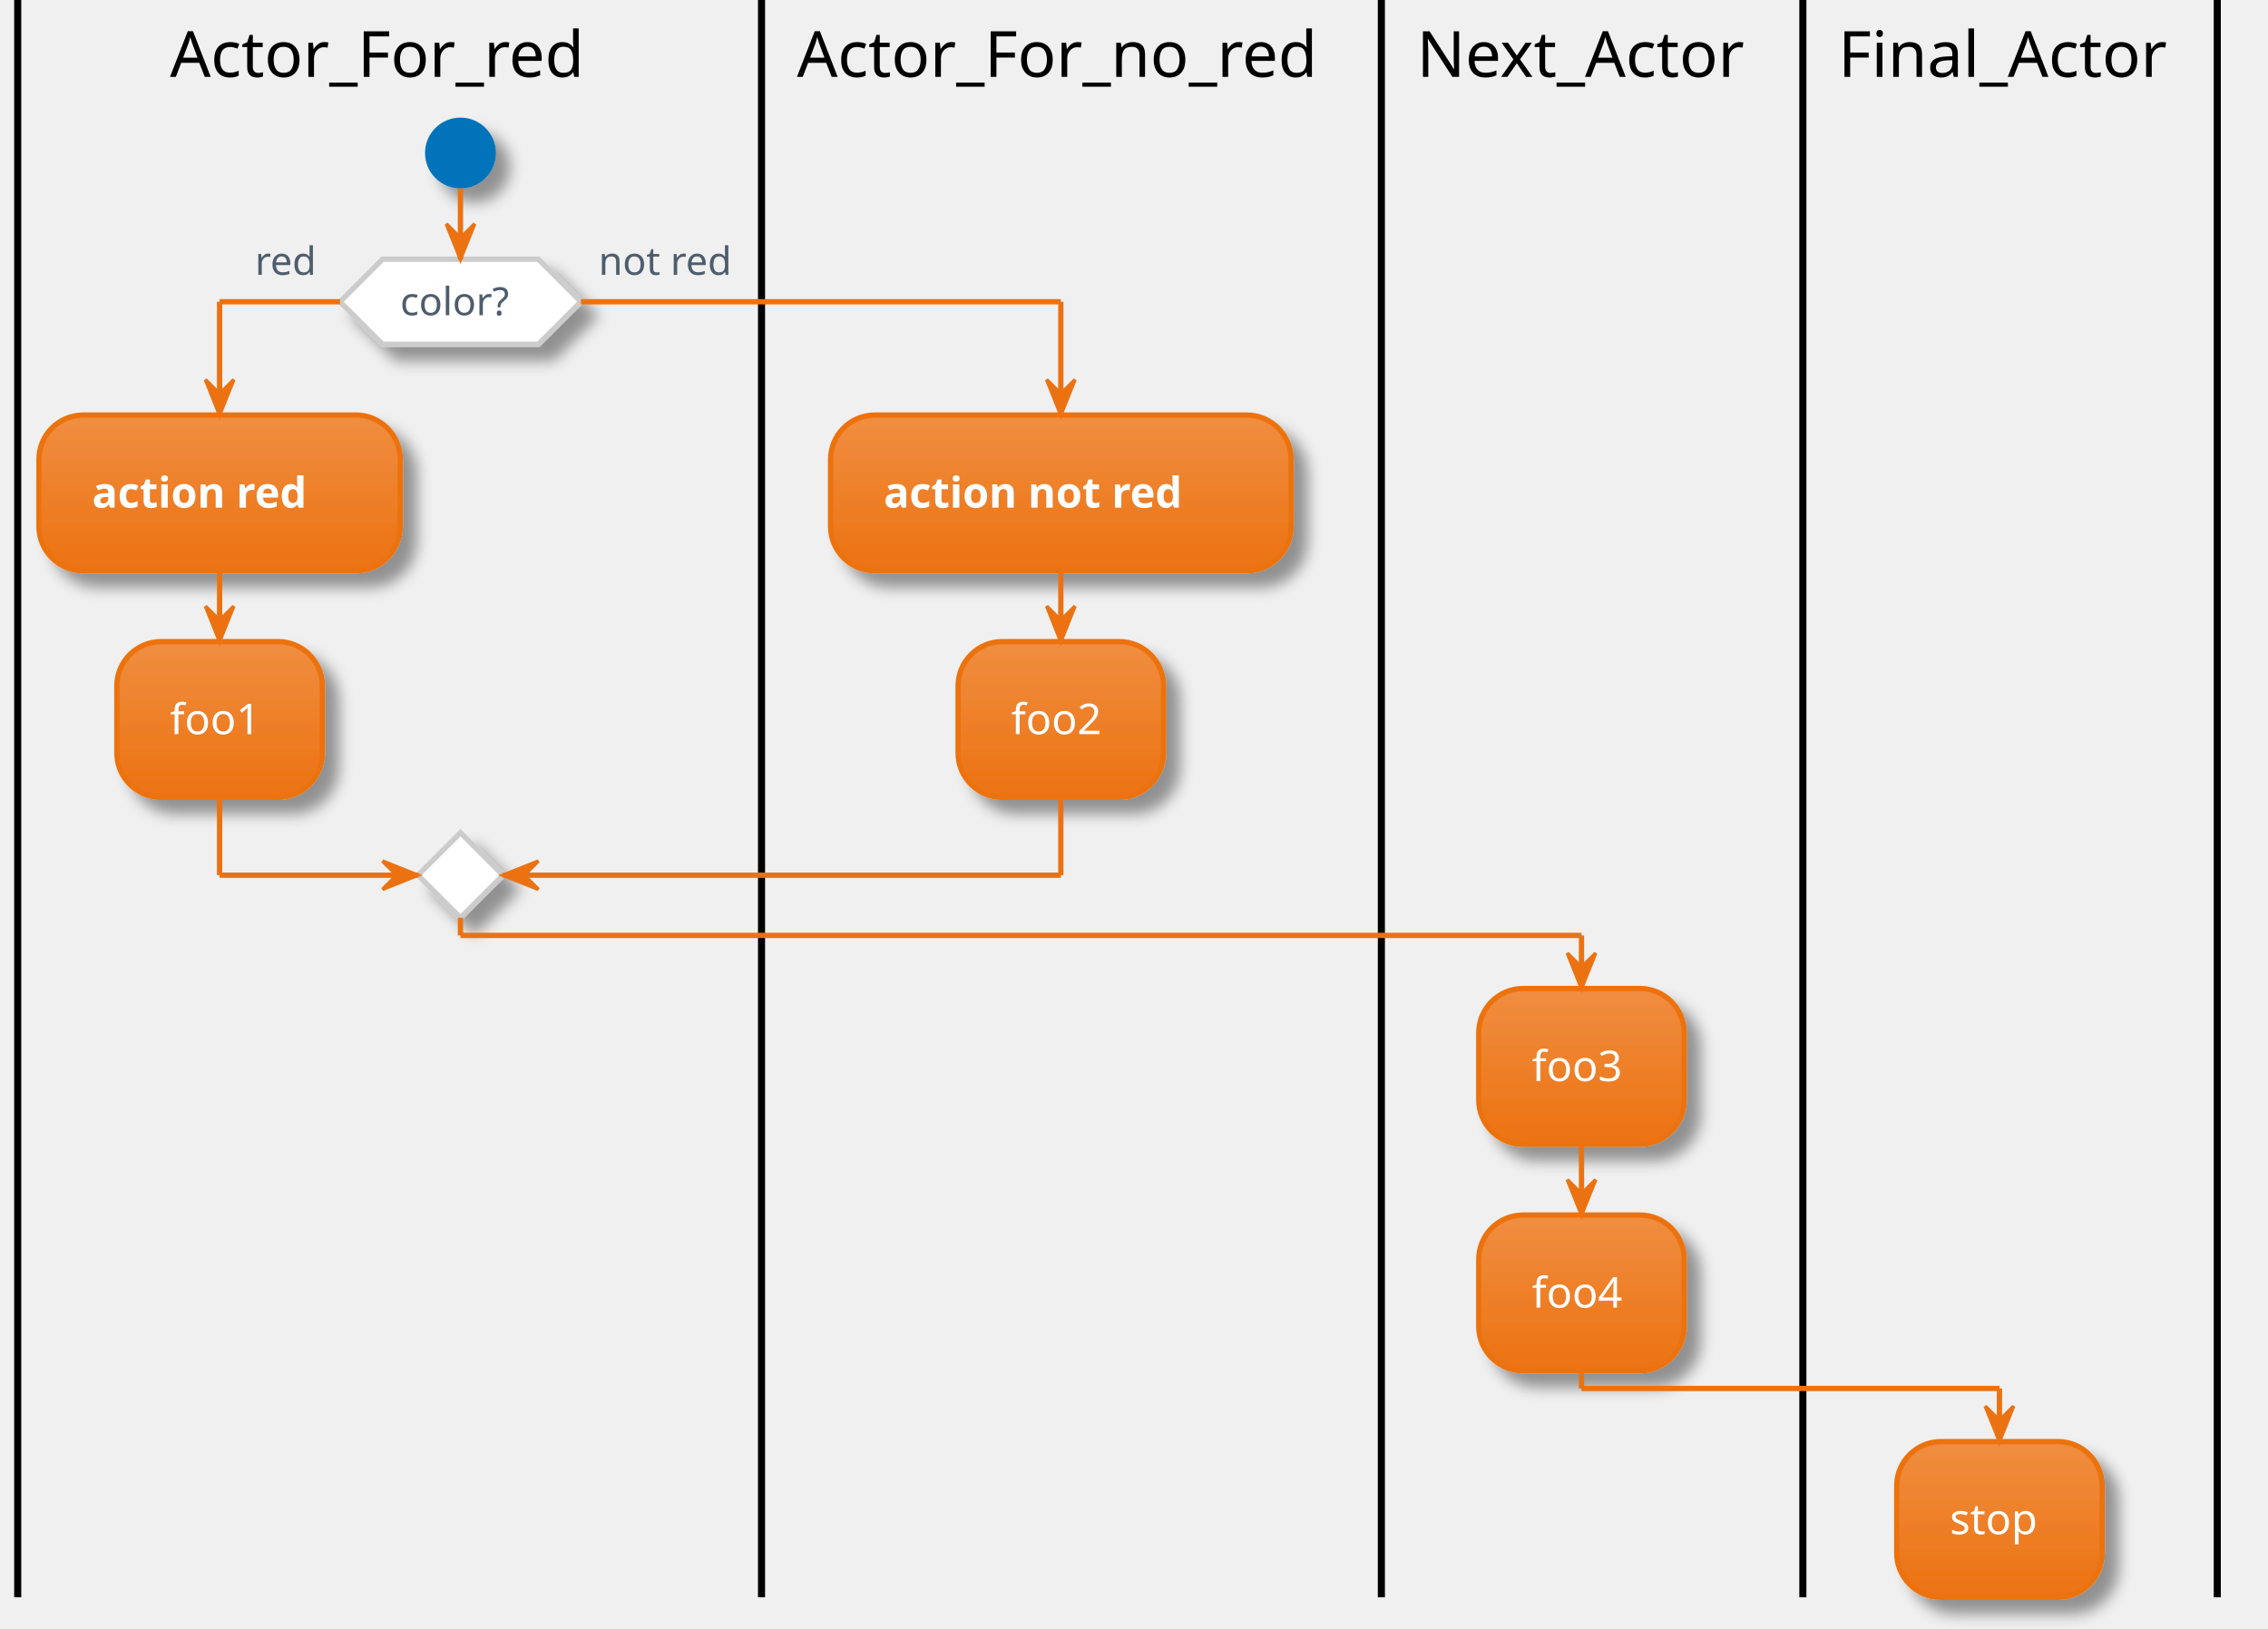
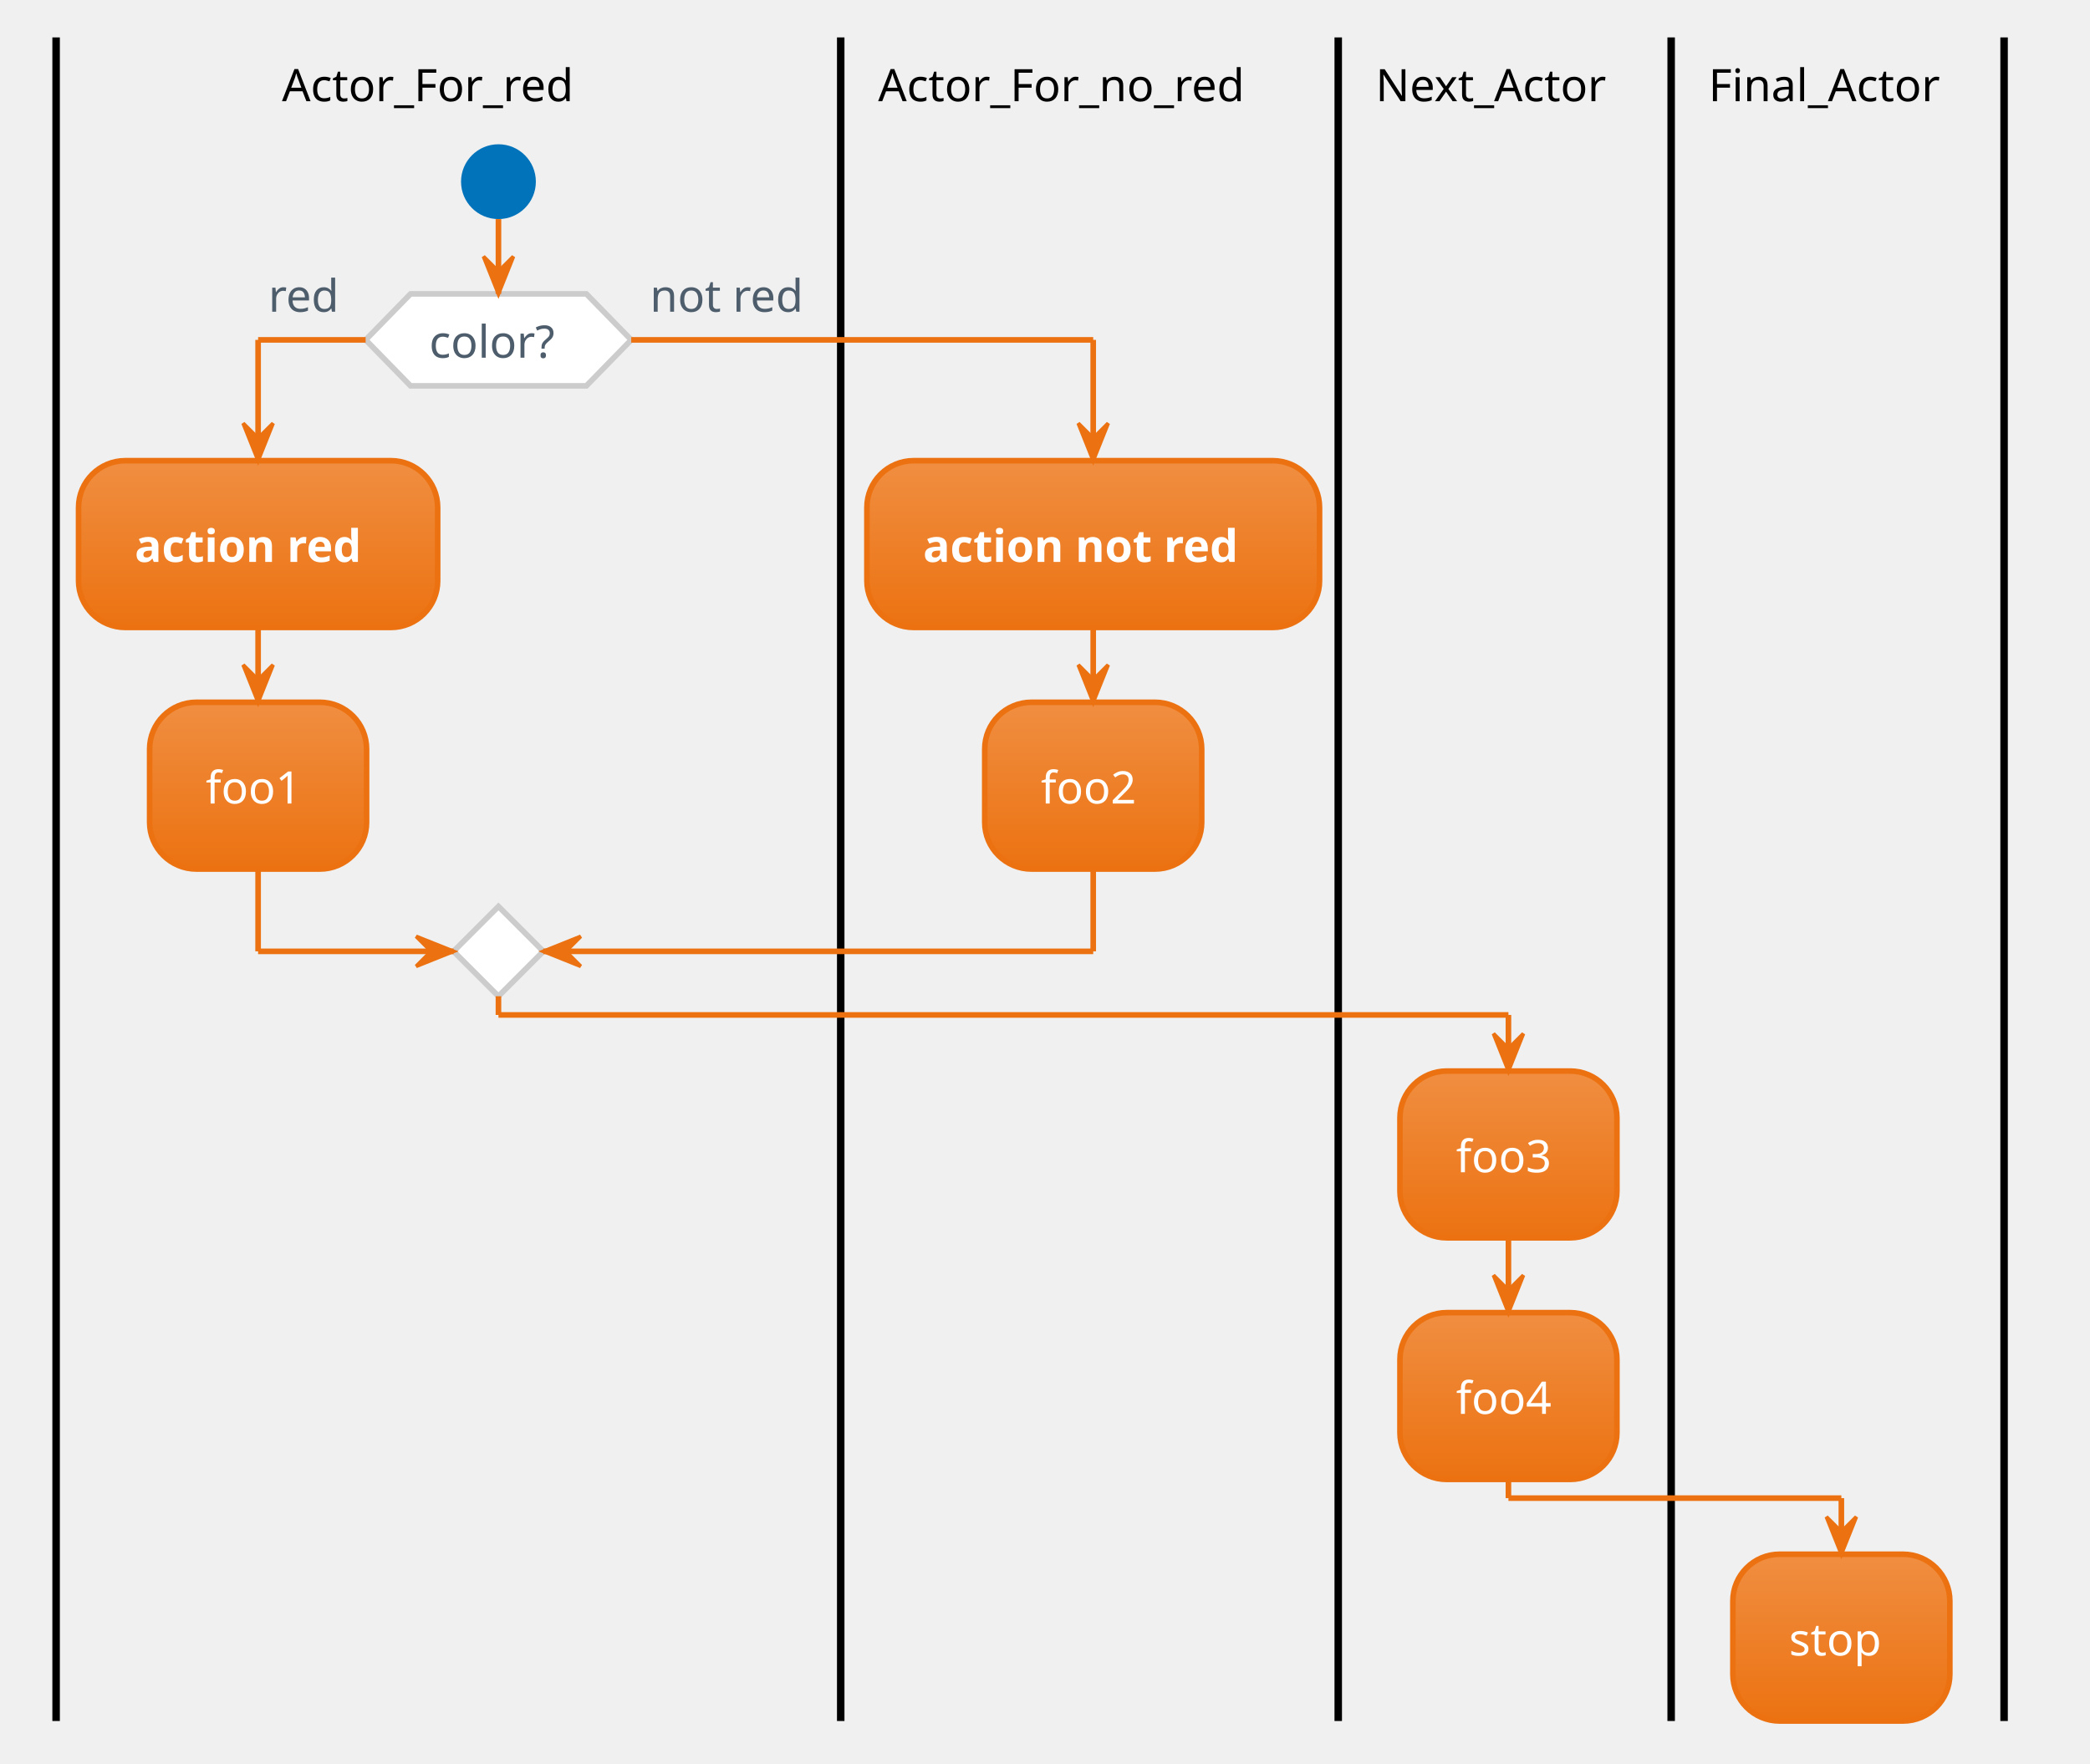
- <svg xmlns="http://www.w3.org/2000/svg" contentScriptType="application/ecmascript" contentStyleType="text/css" height="479.167px" preserveAspectRatio="none" style="width:667px;height:479px;" version="1.1" viewBox="0 0 667 479" width="667.708px" zoomAndPan="magnify">
+ <svg xmlns="http://www.w3.org/2000/svg" contentScriptType="application/ecmascript" contentStyleType="text/css" height="491.667px" preserveAspectRatio="none" style="width:582px;height:491px;background:#00000000;" version="1.1" viewBox="0 0 582 491" width="582.292px" zoomAndPan="magnify">
  <defs>
-     <filter height="300%" id="f7hrackoxqi3a" width="300%" x="-1" y="-1">
-       <feGaussianBlur result="blurOut" stdDeviation="2.083" />
-       <feColorMatrix in="blurOut" result="blurOut2" type="matrix" values="0 0 0 0 0 0 0 0 0 0 0 0 0 0 0 0 0 0 .4 0" />
-       <feOffset dx="4.167" dy="4.167" in="blurOut2" result="blurOut3" />
-       <feBlend in="SourceGraphic" in2="blurOut3" mode="normal" />
-     </filter>
-     <linearGradient id="g7hrackoxqi3a0" x1="50%" x2="50%" y1="0%" y2="100%">
+     <linearGradient id="g17xb6sjqtwzs0" x1="50%" x2="50%" y1="0%" y2="100%">
      <stop offset="0%" stop-color="#F08E41" />
      <stop offset="100%" stop-color="#EC7211" />
    </linearGradient>
  </defs>
  <g>
-     <ellipse cx="135.417" cy="45.008" fill="#0073BB" filter="url(#f7hrackoxqi3a)" rx="10.417" ry="10.417" style="stroke:none;stroke-width:1.042;" />
-     <polygon fill="#FFFFFF" filter="url(#f7hrackoxqi3a)" points="112.5,76.258,158.333,76.258,170.833,88.758,158.333,101.258,112.5,101.258,100,88.758,112.5,76.258" style="stroke:#CCCCCC;stroke-width:1.562;" />
-     <text fill="#4E5D6C" font-family="sans-serif" font-size="11.458" lengthAdjust="spacing" textLength="35.417" x="117.708" y="92.725">color?</text>
-     <text fill="#4E5D6C" font-family="sans-serif" font-size="11.458" lengthAdjust="spacing" textLength="19.792" x="75" y="80.848">red</text>
-     <text fill="#4E5D6C" font-family="sans-serif" font-size="11.458" lengthAdjust="spacing" textLength="42.708" x="176.042" y="80.848">not red</text>
-     <rect fill="url(#g7hrackoxqi3a0)" filter="url(#f7hrackoxqi3a)" height="45.801" rx="13.021" ry="13.021" style="stroke:#EC7211;stroke-width:1.562;" width="106.25" x="11.458" y="122.092" />
-     <text fill="#FFFFFF" font-family="sans-serif" font-size="12.5" font-weight="bold" lengthAdjust="spacing" textLength="75" x="27.083" y="149.32">action red</text>
-     <rect fill="url(#g7hrackoxqi3a0)" filter="url(#f7hrackoxqi3a)" height="45.801" rx="13.021" ry="13.021" style="stroke:#EC7211;stroke-width:1.562;" width="60.417" x="34.375" y="188.726" />
-     <text fill="#FFFFFF" font-family="sans-serif" font-size="12.5" lengthAdjust="spacing" textLength="29.167" x="50" y="215.954">foo1</text>
-     <polygon fill="#FFFFFF" filter="url(#f7hrackoxqi3a)" points="135.417,244.943,147.917,257.443,135.417,269.943,122.917,257.443,135.417,244.943" style="stroke:#CCCCCC;stroke-width:1.562;" />
-     <line style="stroke:#000000;stroke-width:2.083;" x1="5.208" x2="5.208" y1="0" y2="469.846" />
-     <rect fill="url(#g7hrackoxqi3a0)" filter="url(#f7hrackoxqi3a)" height="45.801" rx="13.021" ry="13.021" style="stroke:#EC7211;stroke-width:1.562;" width="135.417" x="244.271" y="122.092" />
-     <text fill="#FFFFFF" font-family="sans-serif" font-size="12.5" font-weight="bold" lengthAdjust="spacing" textLength="104.167" x="259.896" y="149.32">action not red</text>
-     <rect fill="url(#g7hrackoxqi3a0)" filter="url(#f7hrackoxqi3a)" height="45.801" rx="13.021" ry="13.021" style="stroke:#EC7211;stroke-width:1.562;" width="60.417" x="281.771" y="188.726" />
-     <text fill="#FFFFFF" font-family="sans-serif" font-size="12.5" lengthAdjust="spacing" textLength="29.167" x="297.396" y="215.954">foo2</text>
-     <line style="stroke:#000000;stroke-width:2.083;" x1="223.958" x2="223.958" y1="0" y2="469.846" />
-     <rect fill="url(#g7hrackoxqi3a0)" filter="url(#f7hrackoxqi3a)" height="45.801" rx="13.021" ry="13.021" style="stroke:#EC7211;stroke-width:1.562;" width="60.417" x="434.896" y="290.777" />
-     <text fill="#FFFFFF" font-family="sans-serif" font-size="12.5" lengthAdjust="spacing" textLength="29.167" x="450.521" y="318.004">foo3</text>
-     <rect fill="url(#g7hrackoxqi3a0)" filter="url(#f7hrackoxqi3a)" height="45.801" rx="13.021" ry="13.021" style="stroke:#EC7211;stroke-width:1.562;" width="60.417" x="434.896" y="357.411" />
-     <text fill="#FFFFFF" font-family="sans-serif" font-size="12.5" lengthAdjust="spacing" textLength="29.167" x="450.521" y="384.639">foo4</text>
-     <line style="stroke:#000000;stroke-width:2.083;" x1="406.25" x2="406.25" y1="0" y2="469.846" />
-     <rect fill="url(#g7hrackoxqi3a0)" filter="url(#f7hrackoxqi3a)" height="45.801" rx="13.021" ry="13.021" style="stroke:#EC7211;stroke-width:1.562;" width="60.417" x="557.812" y="424.045" />
-     <text fill="#FFFFFF" font-family="sans-serif" font-size="12.5" lengthAdjust="spacing" textLength="29.167" x="573.438" y="451.273">stop</text>
-     <line style="stroke:#000000;stroke-width:2.083;" x1="530.208" x2="530.208" y1="0" y2="469.846" />
-     <line style="stroke:#000000;stroke-width:2.083;" x1="652.083" x2="652.083" y1="0" y2="469.846" />
-     <line style="stroke:#EC7211;stroke-width:1.562;" x1="64.583" x2="64.583" y1="167.893" y2="188.726" />
-     <polygon fill="#EC7211" points="60.417,178.309,64.583,188.726,68.75,178.309,64.583,182.476" style="stroke:#EC7211;stroke-width:1.042;" />
-     <line style="stroke:#EC7211;stroke-width:1.562;" x1="100" x2="64.583" y1="88.758" y2="88.758" />
-     <line style="stroke:#EC7211;stroke-width:1.562;" x1="64.583" x2="64.583" y1="88.758" y2="122.092" />
-     <polygon fill="#EC7211" points="60.417,111.675,64.583,122.092,68.75,111.675,64.583,115.842" style="stroke:#EC7211;stroke-width:1.042;" />
-     <line style="stroke:#EC7211;stroke-width:1.562;" x1="64.583" x2="64.583" y1="234.527" y2="257.443" />
-     <line style="stroke:#EC7211;stroke-width:1.562;" x1="64.583" x2="122.917" y1="257.443" y2="257.443" />
-     <polygon fill="#EC7211" points="112.5,253.277,122.917,257.443,112.5,261.61,116.667,257.443" style="stroke:#EC7211;stroke-width:1.042;" />
-     <line style="stroke:#EC7211;stroke-width:1.562;" x1="135.417" x2="135.417" y1="55.425" y2="76.258" />
-     <polygon fill="#EC7211" points="131.25,65.842,135.417,76.258,139.583,65.842,135.417,70.008" style="stroke:#EC7211;stroke-width:1.042;" />
-     <line style="stroke:#EC7211;stroke-width:1.562;" x1="311.979" x2="311.979" y1="167.893" y2="188.726" />
-     <polygon fill="#EC7211" points="307.812,178.309,311.979,188.726,316.146,178.309,311.979,182.476" style="stroke:#EC7211;stroke-width:1.042;" />
-     <line style="stroke:#EC7211;stroke-width:1.562;" x1="465.104" x2="465.104" y1="336.577" y2="357.411" />
-     <polygon fill="#EC7211" points="460.938,346.994,465.104,357.411,469.271,346.994,465.104,351.161" style="stroke:#EC7211;stroke-width:1.042;" />
-     <line style="stroke:#EC7211;stroke-width:1.562;" x1="170.833" x2="311.979" y1="88.758" y2="88.758" />
-     <line style="stroke:#EC7211;stroke-width:1.562;" x1="311.979" x2="311.979" y1="88.758" y2="122.092" />
-     <polygon fill="#EC7211" points="307.812,111.675,311.979,122.092,316.146,111.675,311.979,115.842" style="stroke:#EC7211;stroke-width:1.042;" />
-     <line style="stroke:#EC7211;stroke-width:1.562;" x1="311.979" x2="311.979" y1="234.527" y2="257.443" />
-     <line style="stroke:#EC7211;stroke-width:1.562;" x1="311.979" x2="147.917" y1="257.443" y2="257.443" />
-     <polygon fill="#EC7211" points="158.333,253.277,147.917,257.443,158.333,261.61,154.167,257.443" style="stroke:#EC7211;stroke-width:1.042;" />
-     <line style="stroke:#EC7211;stroke-width:1.562;" x1="135.417" x2="135.417" y1="269.943" y2="275.152" />
-     <line style="stroke:#EC7211;stroke-width:1.562;" x1="135.417" x2="465.104" y1="275.152" y2="275.152" />
-     <line style="stroke:#EC7211;stroke-width:1.562;" x1="465.104" x2="465.104" y1="275.152" y2="290.777" />
-     <polygon fill="#EC7211" points="460.938,280.36,465.104,290.777,469.271,280.36,465.104,284.527" style="stroke:#EC7211;stroke-width:1.042;" />
-     <line style="stroke:#EC7211;stroke-width:1.562;" x1="465.104" x2="465.104" y1="403.212" y2="408.42" />
-     <line style="stroke:#EC7211;stroke-width:1.562;" x1="465.104" x2="588.021" y1="408.42" y2="408.42" />
-     <line style="stroke:#EC7211;stroke-width:1.562;" x1="588.021" x2="588.021" y1="408.42" y2="424.045" />
-     <polygon fill="#EC7211" points="583.854,413.628,588.021,424.045,592.188,413.628,588.021,417.795" style="stroke:#EC7211;stroke-width:1.042;" />
-     <text fill="#000000" font-family="sans-serif" font-size="18.75" lengthAdjust="spacing" textLength="129.167" x="50" y="22.613">Actor_For_red</text>
-     <text fill="#000000" font-family="sans-serif" font-size="18.75" lengthAdjust="spacing" textLength="161.458" x="234.375" y="22.613">Actor_For_no_red</text>
-     <text fill="#000000" font-family="sans-serif" font-size="18.75" lengthAdjust="spacing" textLength="103.125" x="416.667" y="22.613">Next_Actor</text>
-     <text fill="#000000" font-family="sans-serif" font-size="18.75" lengthAdjust="spacing" textLength="101.042" x="540.625" y="22.613">Final_Actor</text>
+     <ellipse cx="138.802" cy="50.588" fill="#0073BB" rx="10.417" ry="10.417" style="stroke:none;stroke-width:1.042;" />
+     <polygon fill="#FFFFFF" points="114.323,81.838,163.281,81.838,175.781,94.642,163.281,107.446,114.323,107.446,101.823,94.642,114.323,81.838" style="stroke:#CCCCCC;stroke-width:1.562;" />
+     <text fill="#4E5D6C" font-family="Verdana" font-size="12.5" lengthAdjust="spacing" textLength="38.542" x="119.531" y="99.613">color?</text>
+     <text fill="#4E5D6C" font-family="Verdana" font-size="12.5" lengthAdjust="spacing" textLength="21.875" x="74.74" y="86.809">red</text>
+     <text fill="#4E5D6C" font-family="Verdana" font-size="12.5" lengthAdjust="spacing" textLength="47.917" x="180.99" y="86.809">not red</text>
+     <rect fill="url(#g17xb6sjqtwzs0)" height="46.442" rx="13.021" ry="13.021" style="stroke:#EC7211;stroke-width:1.562;" width="100" x="21.875" y="128.28" />
+     <text fill="#FFFFFF" font-family="Verdana" font-size="12.5" font-weight="bold" lengthAdjust="spacing" textLength="68.75" x="37.5" y="156.472">action red</text>
+     <rect fill="url(#g17xb6sjqtwzs0)" height="46.442" rx="13.021" ry="13.021" style="stroke:#EC7211;stroke-width:1.562;" width="60.417" x="41.667" y="195.555" />
+     <text fill="#FFFFFF" font-family="Verdana" font-size="12.5" lengthAdjust="spacing" textLength="29.167" x="57.292" y="223.747">foo1</text>
+     <polygon fill="#FFFFFF" points="138.802,252.413,151.302,264.913,138.802,277.413,126.302,264.913,138.802,252.413" style="stroke:#CCCCCC;stroke-width:1.562;" />
+     <line style="stroke:#000000;stroke-width:2.083;" x1="15.625" x2="15.625" y1="10.417" y2="479.238" />
+     <rect fill="url(#g17xb6sjqtwzs0)" height="46.442" rx="13.021" ry="13.021" style="stroke:#EC7211;stroke-width:1.562;" width="126.042" x="241.406" y="128.28" />
+     <text fill="#FFFFFF" font-family="Verdana" font-size="12.5" font-weight="bold" lengthAdjust="spacing" textLength="94.792" x="257.031" y="156.472">action not red</text>
+     <rect fill="url(#g17xb6sjqtwzs0)" height="46.442" rx="13.021" ry="13.021" style="stroke:#EC7211;stroke-width:1.562;" width="60.417" x="274.219" y="195.555" />
+     <text fill="#FFFFFF" font-family="Verdana" font-size="12.5" lengthAdjust="spacing" textLength="29.167" x="289.844" y="223.747">foo2</text>
+     <line style="stroke:#000000;stroke-width:2.083;" x1="234.115" x2="234.115" y1="10.417" y2="479.238" />
+     <rect fill="url(#g17xb6sjqtwzs0)" height="46.442" rx="13.021" ry="13.021" style="stroke:#EC7211;stroke-width:1.562;" width="60.417" x="389.844" y="298.246" />
+     <text fill="#FFFFFF" font-family="Verdana" font-size="12.5" lengthAdjust="spacing" textLength="29.167" x="405.469" y="326.438">foo3</text>
+     <rect fill="url(#g17xb6sjqtwzs0)" height="46.442" rx="13.021" ry="13.021" style="stroke:#EC7211;stroke-width:1.562;" width="60.417" x="389.844" y="365.521" />
+     <text fill="#FFFFFF" font-family="Verdana" font-size="12.5" lengthAdjust="spacing" textLength="29.167" x="405.469" y="393.713">foo4</text>
+     <line style="stroke:#000000;stroke-width:2.083;" x1="372.656" x2="372.656" y1="10.417" y2="479.238" />
+     <rect fill="url(#g17xb6sjqtwzs0)" height="46.442" rx="13.021" ry="13.021" style="stroke:#EC7211;stroke-width:1.562;" width="60.417" x="482.552" y="432.796" />
+     <text fill="#FFFFFF" font-family="Verdana" font-size="12.5" lengthAdjust="spacing" textLength="29.167" x="498.177" y="460.988">stop</text>
+     <line style="stroke:#000000;stroke-width:2.083;" x1="465.365" x2="465.365" y1="10.417" y2="479.238" />
+     <line style="stroke:#000000;stroke-width:2.083;" x1="558.073" x2="558.073" y1="10.417" y2="479.238" />
+     <line style="stroke:#EC7211;stroke-width:1.562;" x1="71.875" x2="71.875" y1="174.721" y2="195.555" />
+     <polygon fill="#EC7211" points="67.708,185.138,71.875,195.555,76.042,185.138,71.875,189.305" style="stroke:#EC7211;stroke-width:1.042;" />
+     <line style="stroke:#EC7211;stroke-width:1.562;" x1="101.823" x2="71.875" y1="94.642" y2="94.642" />
+     <line style="stroke:#EC7211;stroke-width:1.562;" x1="71.875" x2="71.875" y1="94.642" y2="128.28" />
+     <polygon fill="#EC7211" points="67.708,117.863,71.875,128.28,76.042,117.863,71.875,122.03" style="stroke:#EC7211;stroke-width:1.042;" />
+     <line style="stroke:#EC7211;stroke-width:1.562;" x1="71.875" x2="71.875" y1="241.996" y2="264.913" />
+     <line style="stroke:#EC7211;stroke-width:1.562;" x1="71.875" x2="126.302" y1="264.913" y2="264.913" />
+     <polygon fill="#EC7211" points="115.885,260.746,126.302,264.913,115.885,269.08,120.052,264.913" style="stroke:#EC7211;stroke-width:1.042;" />
+     <line style="stroke:#EC7211;stroke-width:1.562;" x1="138.802" x2="138.802" y1="61.005" y2="81.838" />
+     <polygon fill="#EC7211" points="134.635,71.421,138.802,81.838,142.969,71.421,138.802,75.588" style="stroke:#EC7211;stroke-width:1.042;" />
+     <line style="stroke:#EC7211;stroke-width:1.562;" x1="304.427" x2="304.427" y1="174.721" y2="195.555" />
+     <polygon fill="#EC7211" points="300.26,185.138,304.427,195.555,308.594,185.138,304.427,189.305" style="stroke:#EC7211;stroke-width:1.042;" />
+     <line style="stroke:#EC7211;stroke-width:1.562;" x1="420.052" x2="420.052" y1="344.688" y2="365.521" />
+     <polygon fill="#EC7211" points="415.885,355.105,420.052,365.521,424.219,355.105,420.052,359.271" style="stroke:#EC7211;stroke-width:1.042;" />
+     <line style="stroke:#EC7211;stroke-width:1.562;" x1="175.781" x2="304.427" y1="94.642" y2="94.642" />
+     <line style="stroke:#EC7211;stroke-width:1.562;" x1="304.427" x2="304.427" y1="94.642" y2="128.28" />
+     <polygon fill="#EC7211" points="300.26,117.863,304.427,128.28,308.594,117.863,304.427,122.03" style="stroke:#EC7211;stroke-width:1.042;" />
+     <line style="stroke:#EC7211;stroke-width:1.562;" x1="304.427" x2="304.427" y1="241.996" y2="264.913" />
+     <line style="stroke:#EC7211;stroke-width:1.562;" x1="304.427" x2="151.302" y1="264.913" y2="264.913" />
+     <polygon fill="#EC7211" points="161.719,260.746,151.302,264.913,161.719,269.08,157.552,264.913" style="stroke:#EC7211;stroke-width:1.042;" />
+     <line style="stroke:#EC7211;stroke-width:1.562;" x1="138.802" x2="138.802" y1="277.413" y2="282.621" />
+     <line style="stroke:#EC7211;stroke-width:1.562;" x1="138.802" x2="420.052" y1="282.621" y2="282.621" />
+     <line style="stroke:#EC7211;stroke-width:1.562;" x1="420.052" x2="420.052" y1="282.621" y2="298.246" />
+     <polygon fill="#EC7211" points="415.885,287.83,420.052,298.246,424.219,287.83,420.052,291.996" style="stroke:#EC7211;stroke-width:1.042;" />
+     <line style="stroke:#EC7211;stroke-width:1.562;" x1="420.052" x2="420.052" y1="411.963" y2="417.171" />
+     <line style="stroke:#EC7211;stroke-width:1.562;" x1="420.052" x2="512.76" y1="417.171" y2="417.171" />
+     <line style="stroke:#EC7211;stroke-width:1.562;" x1="512.76" x2="512.76" y1="417.171" y2="432.796" />
+     <polygon fill="#EC7211" points="508.594,422.38,512.76,432.796,516.927,422.38,512.76,426.546" style="stroke:#EC7211;stroke-width:1.042;" />
+     <text fill="#000000" font-family="Verdana" font-size="12.5" lengthAdjust="spacing" textLength="92.708" x="78.516" y="28.192">Actor_For_red</text>
+     <text fill="#000000" font-family="Verdana" font-size="12.5" lengthAdjust="spacing" textLength="117.708" x="244.531" y="28.192">Actor_For_no_red</text>
+     <text fill="#000000" font-family="Verdana" font-size="12.5" lengthAdjust="spacing" textLength="71.875" x="383.073" y="28.192">Next_Actor</text>
+     <text fill="#000000" font-family="Verdana" font-size="12.5" lengthAdjust="spacing" textLength="71.875" x="475.781" y="28.192">Final_Actor</text>
  </g>
</svg>
